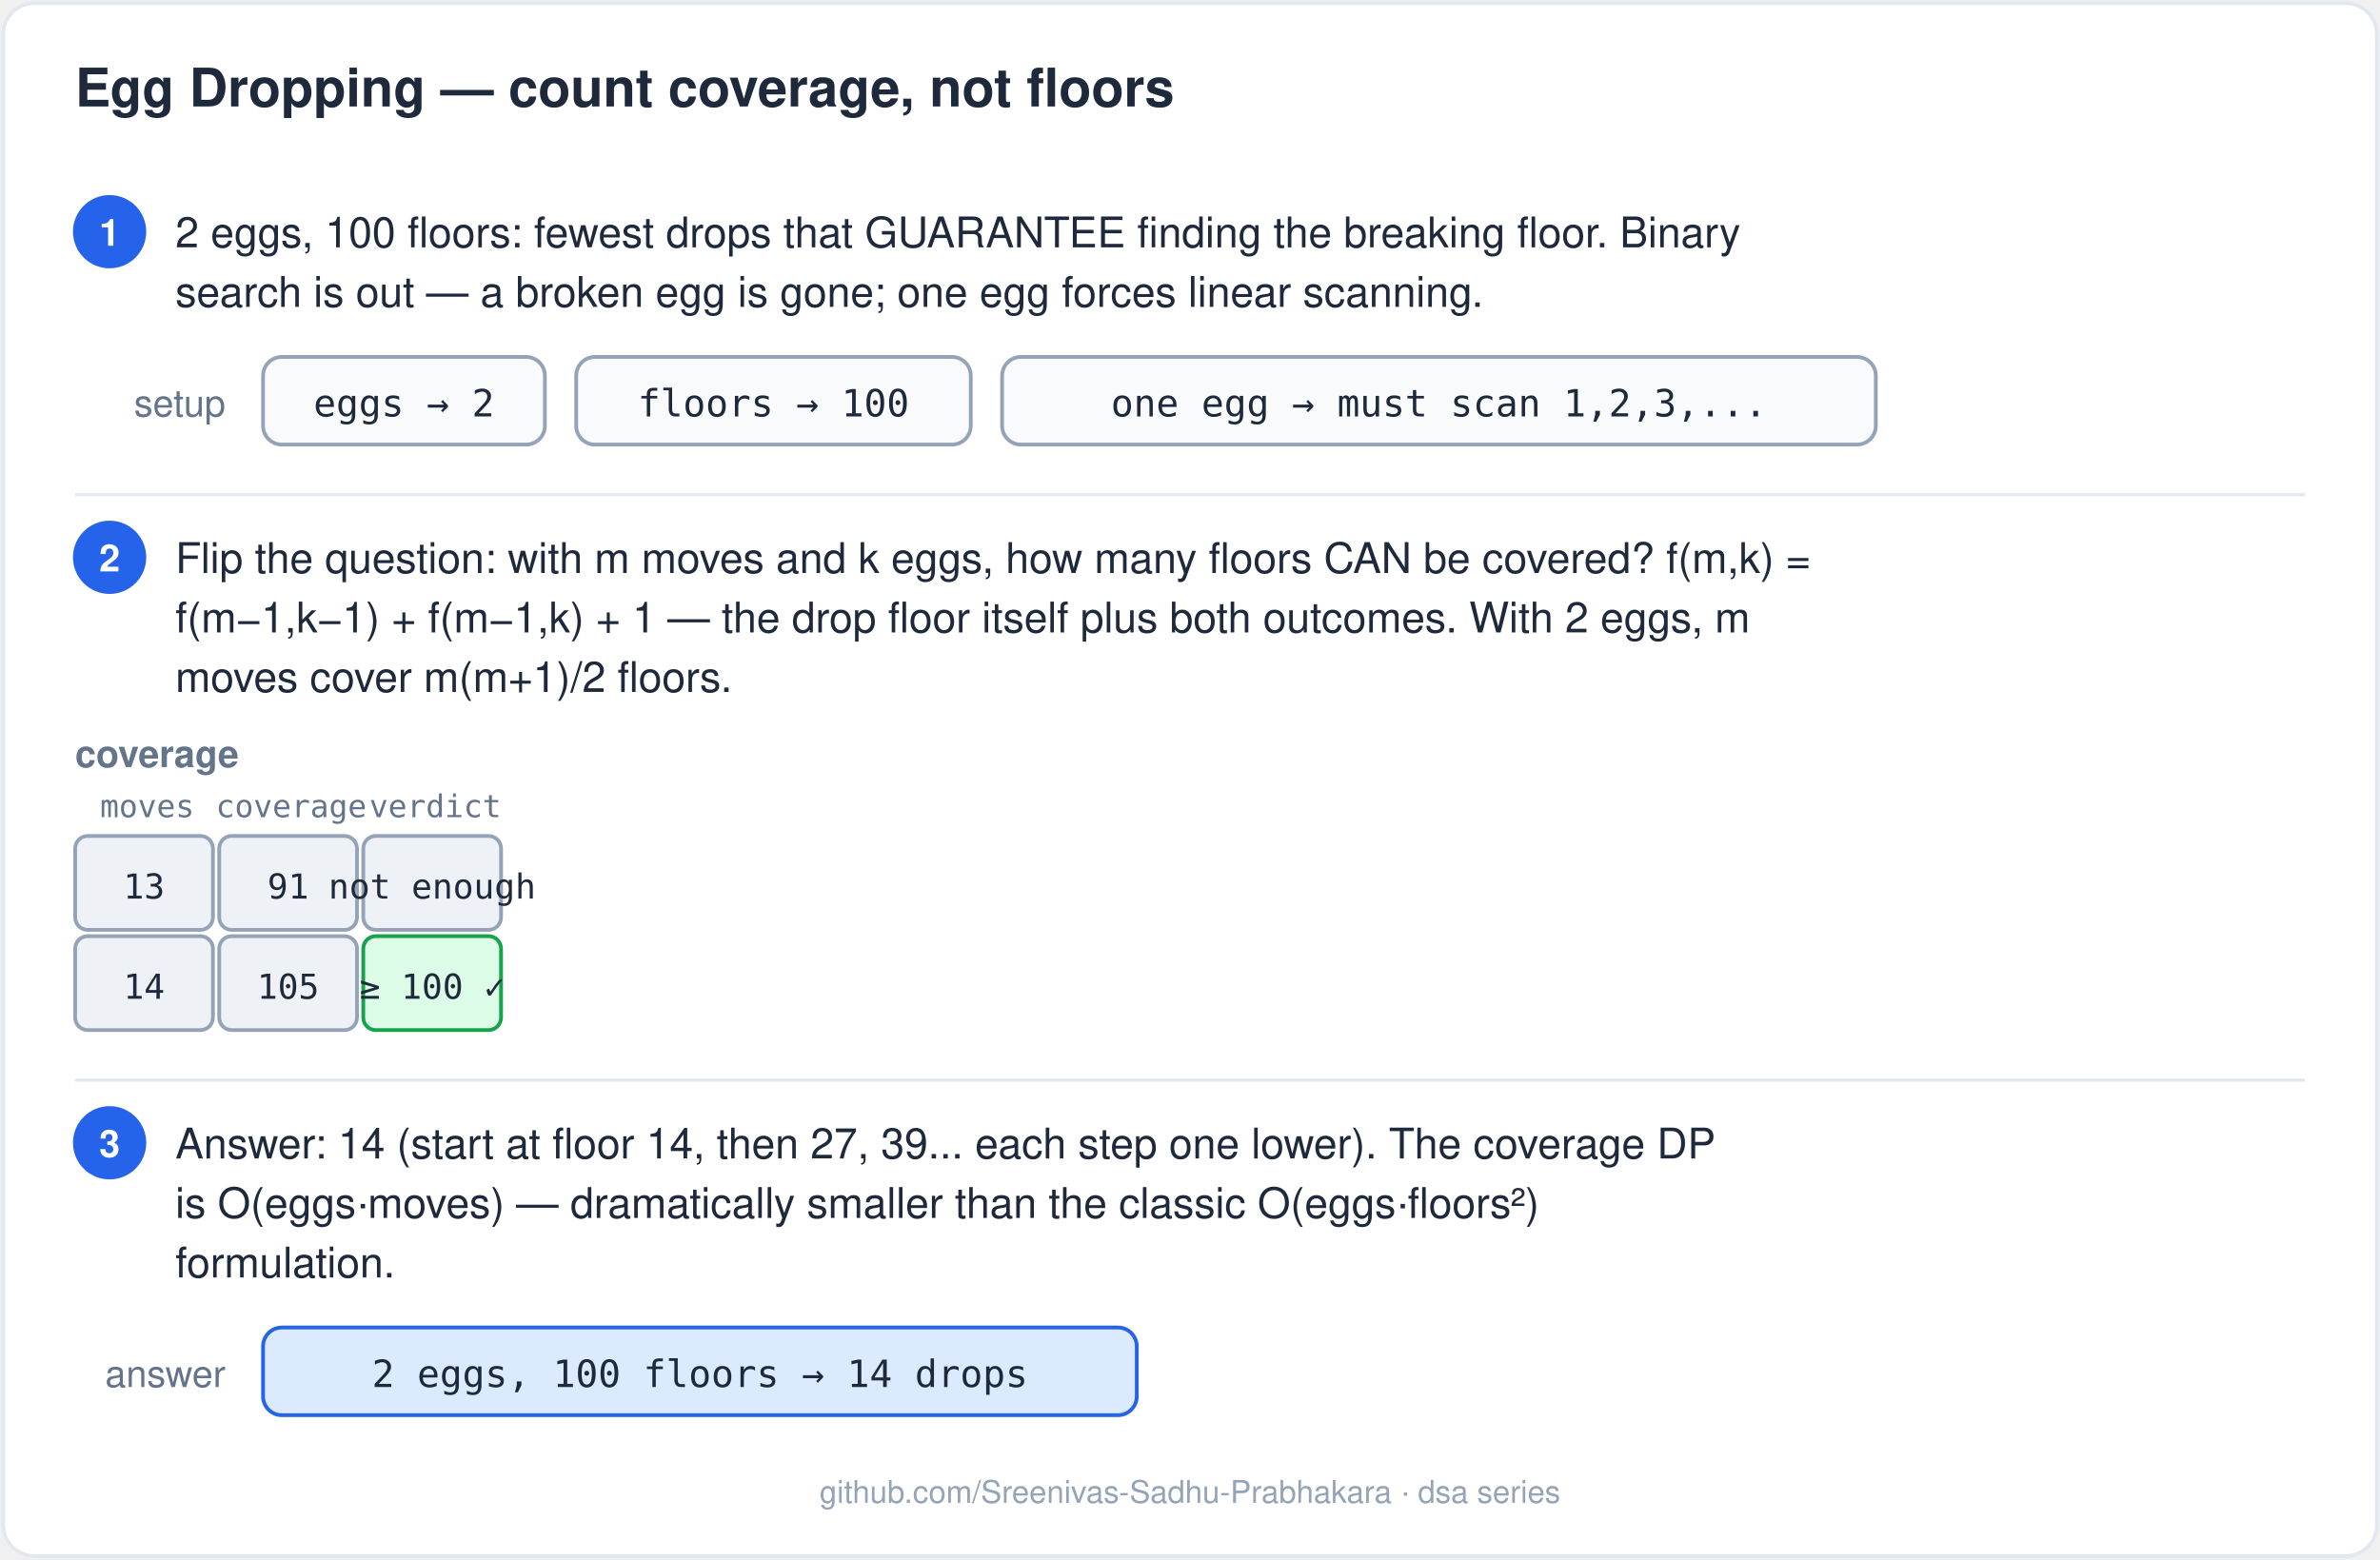
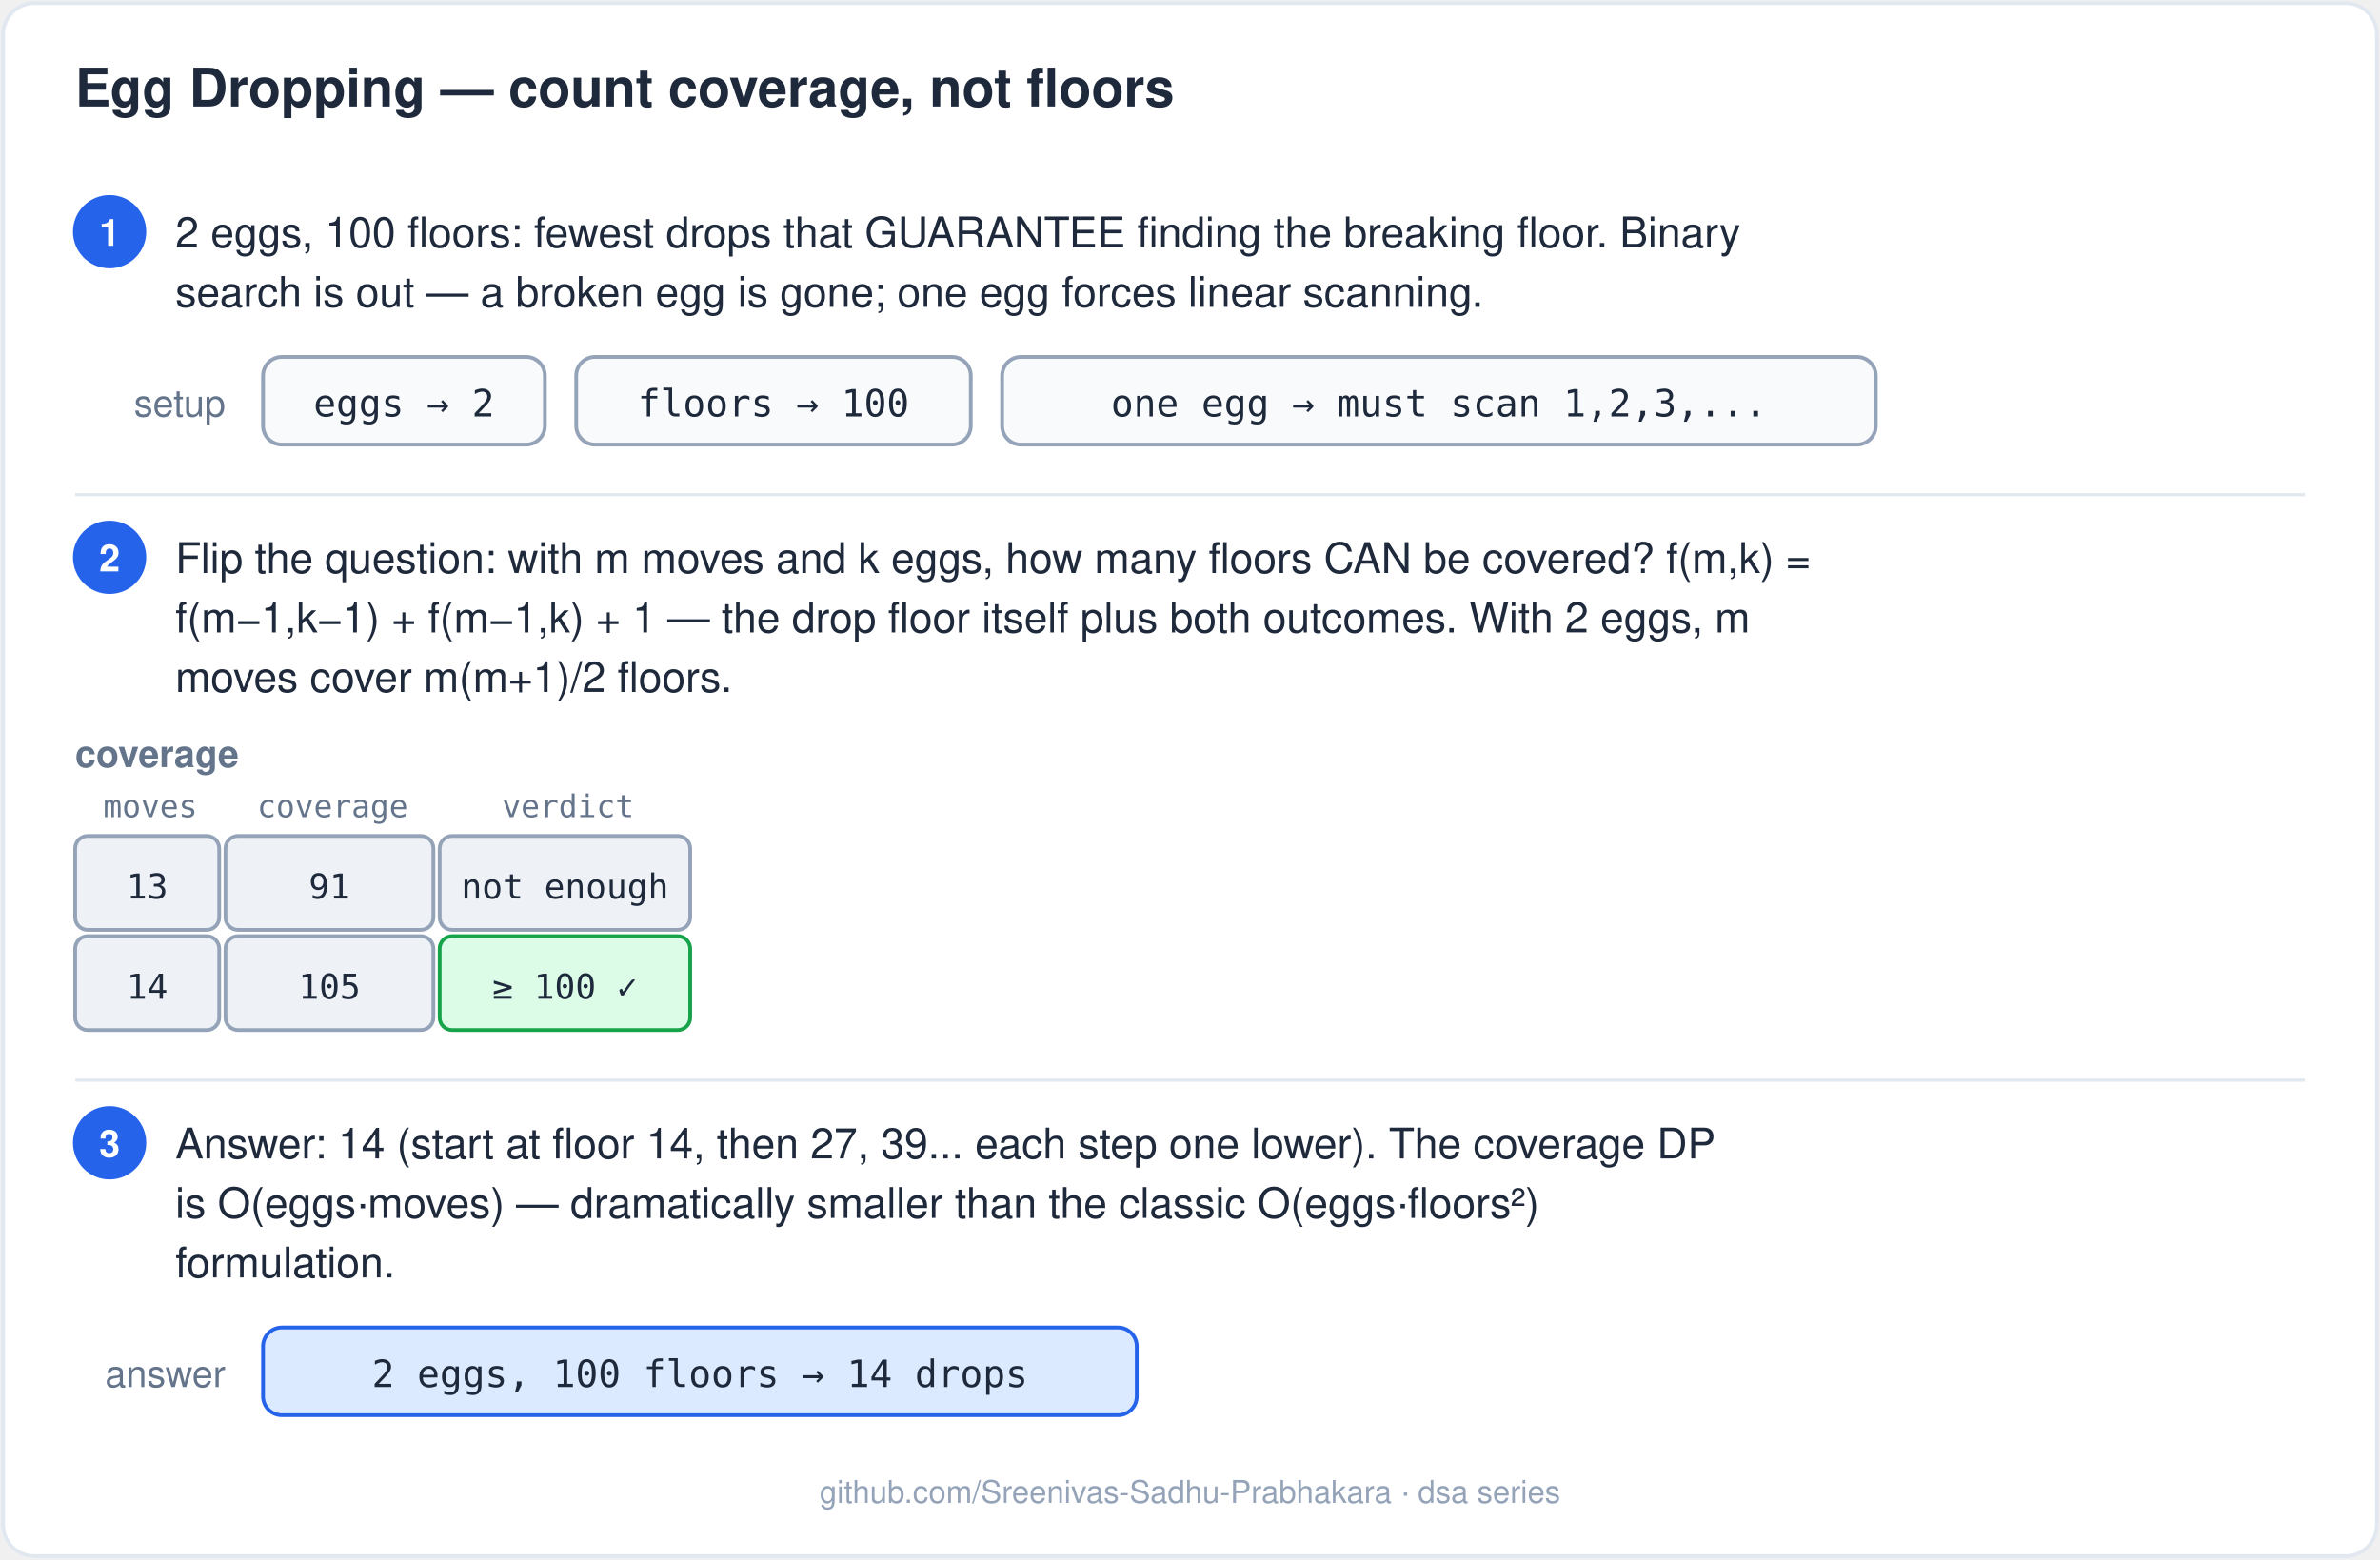
<svg xmlns="http://www.w3.org/2000/svg" width="760" height="498" viewBox="0 0 760 498" role="img" aria-label="Step-by-step visual walkthrough">
  <defs>
    <marker id="arr" markerWidth="8" markerHeight="8" refX="6" refY="3" orient="auto">
      <path d="M0,0 L7,3 L0,6 z" fill="context-stroke" />
    </marker>
  </defs>
  <rect x="1.0" y="1.0" width="758.0" height="496.0" rx="10" fill="#ffffff" stroke="#e2e8f0" stroke-width="1.2" />
  <text x="24.0" y="34.0" font-family="-apple-system,Segoe UI,Helvetica,Arial,sans-serif" font-size="17" fill="#1e293b" text-anchor="start" font-weight="600">Egg Dropping — count coverage, not floors</text>
  <circle cx="35.0" cy="74.0" r="11" fill="#2563eb" stroke="#2563eb" stroke-width="1.4" />
  <text x="35.0" y="78.5" font-family="-apple-system,Segoe UI,Helvetica,Arial,sans-serif" font-size="12" fill="#ffffff" text-anchor="middle" font-weight="600">1</text>
  <text x="56.0" y="79.0" font-family="-apple-system,Segoe UI,Helvetica,Arial,sans-serif" font-size="13.5" fill="#1e293b" text-anchor="start">2 eggs, 100 floors: fewest drops that GUARANTEE finding the breaking floor. Binary</text>
  <text x="56.0" y="98.0" font-family="-apple-system,Segoe UI,Helvetica,Arial,sans-serif" font-size="13.5" fill="#1e293b" text-anchor="start">search is out — a broken egg is gone; one egg forces linear scanning.</text>
  <text x="72.0" y="133.0" font-family="-apple-system,Segoe UI,Helvetica,Arial,sans-serif" font-size="12" fill="#64748b" text-anchor="end">setup</text>
  <rect x="84.0" y="114.0" width="90.0" height="28.0" rx="6" fill="#f8fafc" stroke="#94a3b8" stroke-width="1.2" />
  <text x="129.0" y="133.0" font-family="ui-monospace,Menlo,monospace" font-size="12" fill="#1e293b" text-anchor="middle">eggs → 2</text>
  <rect x="184.0" y="114.0" width="126.0" height="28.0" rx="6" fill="#f8fafc" stroke="#94a3b8" stroke-width="1.2" />
  <text x="247.0" y="133.0" font-family="ui-monospace,Menlo,monospace" font-size="12" fill="#1e293b" text-anchor="middle">floors → 100</text>
  <rect x="320.0" y="114.0" width="279.0" height="28.0" rx="6" fill="#f8fafc" stroke="#94a3b8" stroke-width="1.2" />
  <text x="459.5" y="133.0" font-family="ui-monospace,Menlo,monospace" font-size="12" fill="#1e293b" text-anchor="middle">one egg → must scan 1,2,3,...</text>
  <line x1="24.0" y1="158.0" x2="736.0" y2="158.0" stroke="#e2e8f0" stroke-width="1" />
  <circle cx="35.0" cy="178.0" r="11" fill="#2563eb" stroke="#2563eb" stroke-width="1.4" />
  <text x="35.0" y="182.5" font-family="-apple-system,Segoe UI,Helvetica,Arial,sans-serif" font-size="12" fill="#ffffff" text-anchor="middle" font-weight="600">2</text>
  <text x="56.0" y="183.0" font-family="-apple-system,Segoe UI,Helvetica,Arial,sans-serif" font-size="13.5" fill="#1e293b" text-anchor="start">Flip the question: with m moves and k eggs, how many floors CAN be covered? f(m,k) =</text>
  <text x="56.0" y="202.0" font-family="-apple-system,Segoe UI,Helvetica,Arial,sans-serif" font-size="13.5" fill="#1e293b" text-anchor="start">f(m−1,k−1) + f(m−1,k) + 1 — the drop floor itself plus both outcomes. With 2 eggs, m</text>
  <text x="56.0" y="221.0" font-family="-apple-system,Segoe UI,Helvetica,Arial,sans-serif" font-size="13.5" fill="#1e293b" text-anchor="start">moves cover m(m+1)/2 floors.</text>
  <text x="24.0" y="245.0" font-family="-apple-system,Segoe UI,Helvetica,Arial,sans-serif" font-size="12" fill="#64748b" text-anchor="start" font-weight="600">coverage</text>
-   <text x="47.0" y="261.0" font-family="ui-monospace,Menlo,monospace" font-size="10" fill="#64748b" text-anchor="middle">moves</text>
-   <text x="93.0" y="261.0" font-family="ui-monospace,Menlo,monospace" font-size="10" fill="#64748b" text-anchor="middle">coverage</text>
-   <text x="139.0" y="261.0" font-family="ui-monospace,Menlo,monospace" font-size="10" fill="#64748b" text-anchor="middle">verdict</text>
-   <rect x="24.0" y="267.0" width="44.0" height="30.0" rx="4" fill="#eef2f7" stroke="#94a3b8" stroke-width="1.2" />
-   <text x="46.0" y="287.0" font-family="ui-monospace,Menlo,monospace" font-size="11" fill="#1e293b" text-anchor="middle">13</text>
-   <rect x="70.0" y="267.0" width="44.0" height="30.0" rx="4" fill="#eef2f7" stroke="#94a3b8" stroke-width="1.2" />
-   <text x="92.0" y="287.0" font-family="ui-monospace,Menlo,monospace" font-size="11" fill="#1e293b" text-anchor="middle">91</text>
-   <rect x="116.0" y="267.0" width="44.0" height="30.0" rx="4" fill="#eef2f7" stroke="#94a3b8" stroke-width="1.2" />
-   <text x="138.0" y="287.0" font-family="ui-monospace,Menlo,monospace" font-size="11" fill="#1e293b" text-anchor="middle">not enough</text>
-   <rect x="24.0" y="299.0" width="44.0" height="30.0" rx="4" fill="#eef2f7" stroke="#94a3b8" stroke-width="1.2" />
-   <text x="46.0" y="319.0" font-family="ui-monospace,Menlo,monospace" font-size="11" fill="#1e293b" text-anchor="middle">14</text>
-   <rect x="70.0" y="299.0" width="44.0" height="30.0" rx="4" fill="#eef2f7" stroke="#94a3b8" stroke-width="1.2" />
-   <text x="92.0" y="319.0" font-family="ui-monospace,Menlo,monospace" font-size="11" fill="#1e293b" text-anchor="middle">105</text>
-   <rect x="116.0" y="299.0" width="44.0" height="30.0" rx="4" fill="#dcfce7" stroke="#16a34a" stroke-width="1.2" />
-   <text x="138.0" y="319.0" font-family="ui-monospace,Menlo,monospace" font-size="11" fill="#1e293b" text-anchor="middle">≥ 100 ✓</text>
+   <text x="48.0" y="261.0" font-family="ui-monospace,Menlo,monospace" font-size="10" fill="#64748b" text-anchor="middle">moves</text>
+   <text x="106.2" y="261.0" font-family="ui-monospace,Menlo,monospace" font-size="10" fill="#64748b" text-anchor="middle">coverage</text>
+   <text x="181.4" y="261.0" font-family="ui-monospace,Menlo,monospace" font-size="10" fill="#64748b" text-anchor="middle">verdict</text>
+   <rect x="24.0" y="267.0" width="46.0" height="30.0" rx="4" fill="#eef2f7" stroke="#94a3b8" stroke-width="1.2" />
+   <text x="47.0" y="287.0" font-family="ui-monospace,Menlo,monospace" font-size="11" fill="#1e293b" text-anchor="middle">13</text>
+   <rect x="72.0" y="267.0" width="66.4" height="30.0" rx="4" fill="#eef2f7" stroke="#94a3b8" stroke-width="1.2" />
+   <text x="105.2" y="287.0" font-family="ui-monospace,Menlo,monospace" font-size="11" fill="#1e293b" text-anchor="middle">91</text>
+   <rect x="140.4" y="267.0" width="80.0" height="30.0" rx="4" fill="#eef2f7" stroke="#94a3b8" stroke-width="1.2" />
+   <text x="180.4" y="287.0" font-family="ui-monospace,Menlo,monospace" font-size="11" fill="#1e293b" text-anchor="middle">not enough</text>
+   <rect x="24.0" y="299.0" width="46.0" height="30.0" rx="4" fill="#eef2f7" stroke="#94a3b8" stroke-width="1.2" />
+   <text x="47.0" y="319.0" font-family="ui-monospace,Menlo,monospace" font-size="11" fill="#1e293b" text-anchor="middle">14</text>
+   <rect x="72.0" y="299.0" width="66.4" height="30.0" rx="4" fill="#eef2f7" stroke="#94a3b8" stroke-width="1.2" />
+   <text x="105.2" y="319.0" font-family="ui-monospace,Menlo,monospace" font-size="11" fill="#1e293b" text-anchor="middle">105</text>
+   <rect x="140.4" y="299.0" width="80.0" height="30.0" rx="4" fill="#dcfce7" stroke="#16a34a" stroke-width="1.2" />
+   <text x="180.4" y="319.0" font-family="ui-monospace,Menlo,monospace" font-size="11" fill="#1e293b" text-anchor="middle">≥ 100 ✓</text>
  <line x1="24.0" y1="345.0" x2="736.0" y2="345.0" stroke="#e2e8f0" stroke-width="1" />
  <circle cx="35.0" cy="365.0" r="11" fill="#2563eb" stroke="#2563eb" stroke-width="1.4" />
  <text x="35.0" y="369.5" font-family="-apple-system,Segoe UI,Helvetica,Arial,sans-serif" font-size="12" fill="#ffffff" text-anchor="middle" font-weight="600">3</text>
  <text x="56.0" y="370.0" font-family="-apple-system,Segoe UI,Helvetica,Arial,sans-serif" font-size="13.5" fill="#1e293b" text-anchor="start">Answer: 14 (start at floor 14, then 27, 39... each step one lower). The coverage DP</text>
  <text x="56.0" y="389.0" font-family="-apple-system,Segoe UI,Helvetica,Arial,sans-serif" font-size="13.5" fill="#1e293b" text-anchor="start">is O(eggs·moves) — dramatically smaller than the classic O(eggs·floors²)</text>
  <text x="56.0" y="408.0" font-family="-apple-system,Segoe UI,Helvetica,Arial,sans-serif" font-size="13.5" fill="#1e293b" text-anchor="start">formulation.</text>
  <text x="72.0" y="443.0" font-family="-apple-system,Segoe UI,Helvetica,Arial,sans-serif" font-size="12" fill="#64748b" text-anchor="end">answer</text>
  <rect x="84.0" y="424.0" width="279.0" height="28.0" rx="6" fill="#dbeafe" stroke="#2563eb" stroke-width="1.2" />
  <text x="223.5" y="443.0" font-family="ui-monospace,Menlo,monospace" font-size="12" fill="#1e293b" text-anchor="middle">2 eggs, 100 floors → 14 drops</text>
  <text x="380.0" y="480.0" font-family="-apple-system,Segoe UI,Helvetica,Arial,sans-serif" font-size="10" fill="#94a3b8" text-anchor="middle">github.com/Sreenivas-Sadhu-Prabhakara · dsa series</text>
</svg>
